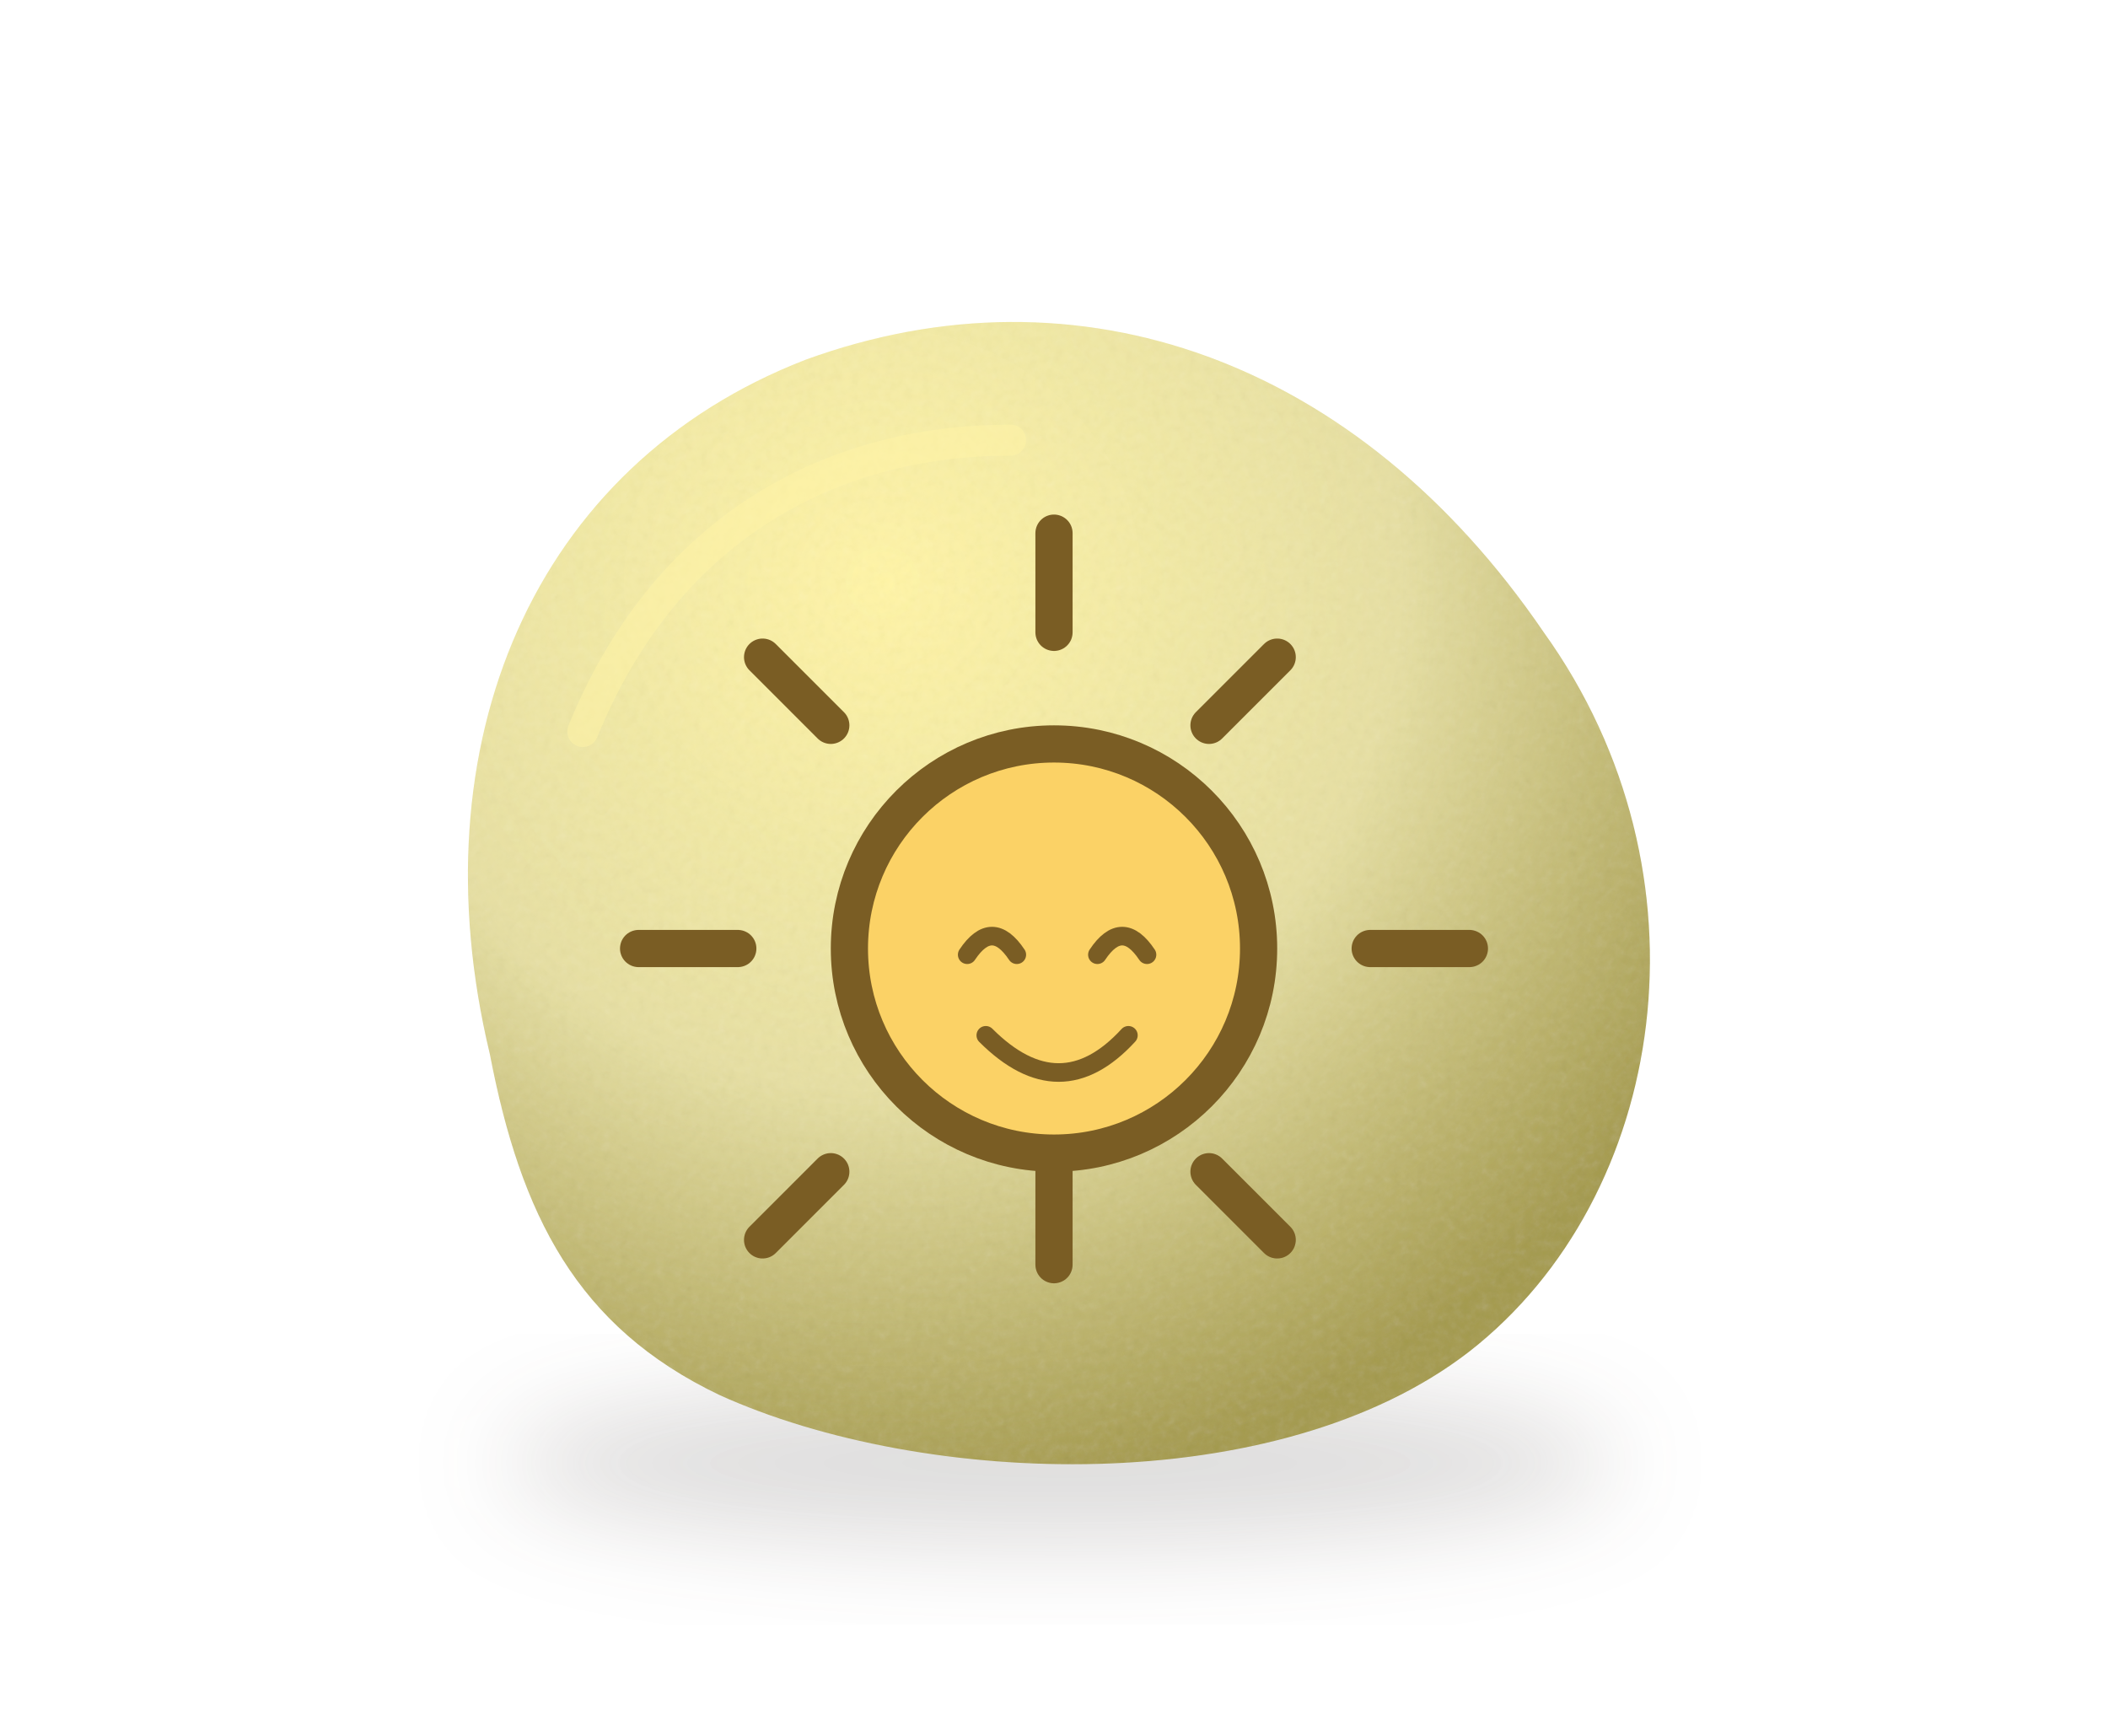
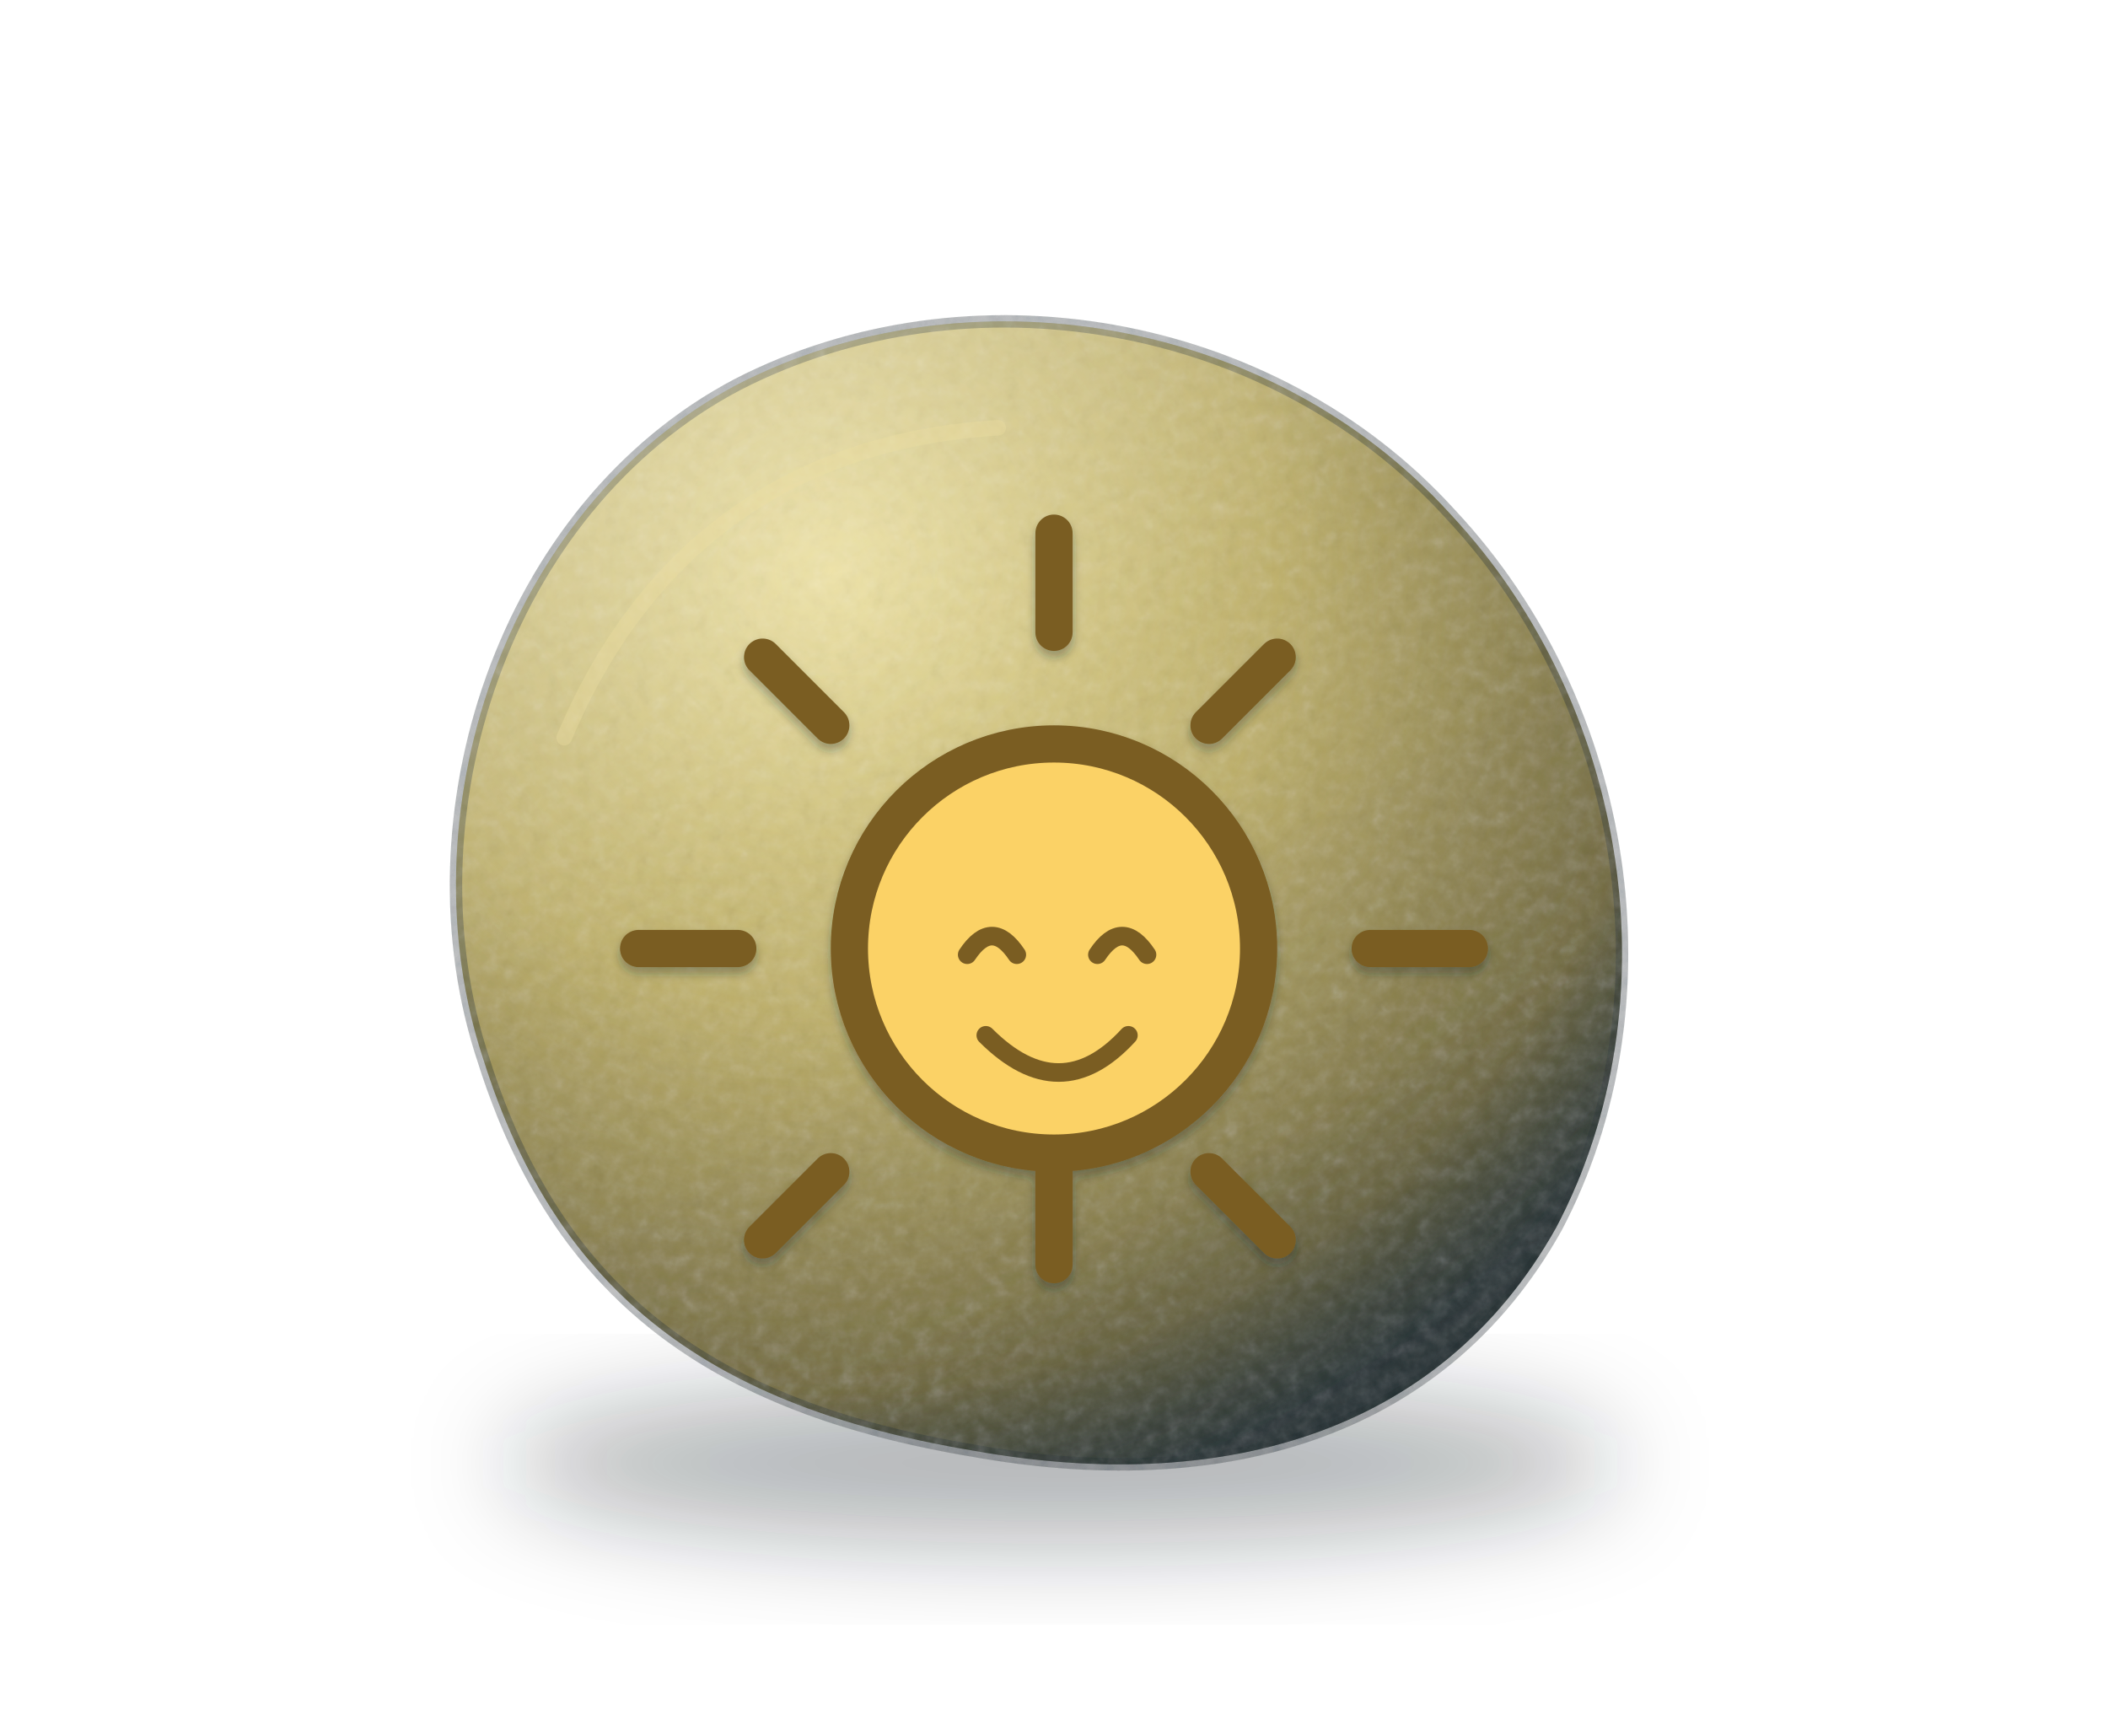
<svg xmlns="http://www.w3.org/2000/svg" viewBox="0 0 340 280">
  <defs>
-     <radialGradient id="s" cx="35%" cy="23%" r="80%">
-       <stop stop-color="#fff4a6" />
-       <stop offset=".55" stop-color="#e6dfa3" />
-       <stop offset="1" stop-color="#a59b4f" />
+     <radialGradient id="s" cx="32%" cy="22%" r="83%">
+       <stop stop-color="#ece0a0" />
+       <stop offset=".46" stop-color="#bfb16c" />
+       <stop offset=".86" stop-color="#766e43" />
+       <stop offset="1" stop-color="#343e3d" />
    </radialGradient>
    <filter id="shadow" x="-30%" y="-30%" width="160%" height="180%">
      <feGaussianBlur stdDeviation="8" />
    </filter>
    <filter id="grain">
-       <feTurbulence type="fractalNoise" baseFrequency=".7" numOctaves="3" stitchTiles="stitch" />
+       <feTurbulence type="fractalNoise" baseFrequency=".42" numOctaves="3" stitchTiles="stitch" />
      <feColorMatrix type="saturate" values="0" />
      <feComponentTransfer>
-         <feFuncA type="linear" slope=".13" />
+         <feFuncA type="linear" slope=".23" />
      </feComponentTransfer>
      <feComposite in2="SourceGraphic" operator="in" />
      <feBlend in="SourceGraphic" mode="soft-light" />
    </filter>
+     <linearGradient id="bevel" x1=".2" y1="0" x2=".8" y2="1">
+       <stop stop-color="#fff" stop-opacity=".22" />
+       <stop offset=".38" stop-color="#fff" stop-opacity="0" />
+       <stop offset=".74" stop-color="#13232b" stop-opacity=".02" />
+       <stop offset="1" stop-color="#13232b" stop-opacity=".4" />
+     </linearGradient>
+     <filter id="paint" x="-20%" y="-20%" width="140%" height="140%">
+       <feDropShadow dx="0" dy="1" stdDeviation=".8" flood-color="#17252c" flood-opacity=".35" />
+     </filter>
  </defs>
-   <ellipse cx="171" cy="236" rx="90" ry="13" opacity=".17" fill="#37312d" filter="url(#shadow)" />
-   <path d="M79 170C67 120 86 75 130 58c44-16 89 0 119 44 28 39 20 91-12 116-31 24-88 22-121 7-23-11-32-29-37-55Z" fill="url(#s)" filter="url(#grain)" />
-   <path d="M94 118c13-32 39-47 69-47" fill="none" stroke="#fff4a6" stroke-width="5" stroke-linecap="round" opacity=".5" />
-   <g stroke="#7a5d24" stroke-width="6" stroke-linecap="round">
-     <path d="M170 102v-16m0 102v16m-51-51h-16m118 0h16m-103-36-11-11m72 83 11 11m-72-11-11 11m72-83 11-11" />
-     <circle cx="170" cy="153" r="33" fill="#fbd266" />
+   <ellipse cx="171" cy="236" rx="90" ry="13" opacity=".32" fill="#0b171b" filter="url(#shadow)" />
+   <path d="M78 171C65 132 81 82 119 62c37-19 86-11 115 21 29 31 36 79 17 115-19 34-55 43-94 36-42-7-67-25-79-63Z" fill="url(#s)" stroke="#243031" stroke-opacity=".35" stroke-width="2" filter="url(#grain)" />
+   <path d="M78 171C65 132 81 82 119 62c37-19 86-11 115 21 29 31 36 79 17 115-19 34-55 43-94 36-42-7-67-25-79-63Z" fill="url(#bevel)" />
+   <path d="M91 119c13-31 37-48 70-50" fill="none" stroke="#ece0a0" stroke-width="2.5" stroke-linecap="round" opacity=".34" />
+   <g filter="url(#paint)">
+     <g stroke="#7a5d24" stroke-width="6" stroke-linecap="round">
+       <path d="M170 102v-16m0 102v16m-51-51h-16m118 0h16m-103-36-11-11m72 83 11 11m-72-11-11 11m72-83 11-11" />
+       <circle cx="170" cy="153" r="33" fill="#fbd266" />
+     </g>
+     <path d="M156 154q4-6 8 0m13 0q4-6 8 0m-26 13q12 12 23 0" stroke="#7a5d24" stroke-width="3" fill="none" stroke-linecap="round" />
  </g>
-   <path d="M156 154q4-6 8 0m13 0q4-6 8 0m-26 13q12 12 23 0" stroke="#7a5d24" stroke-width="3" fill="none" stroke-linecap="round" />
</svg>
